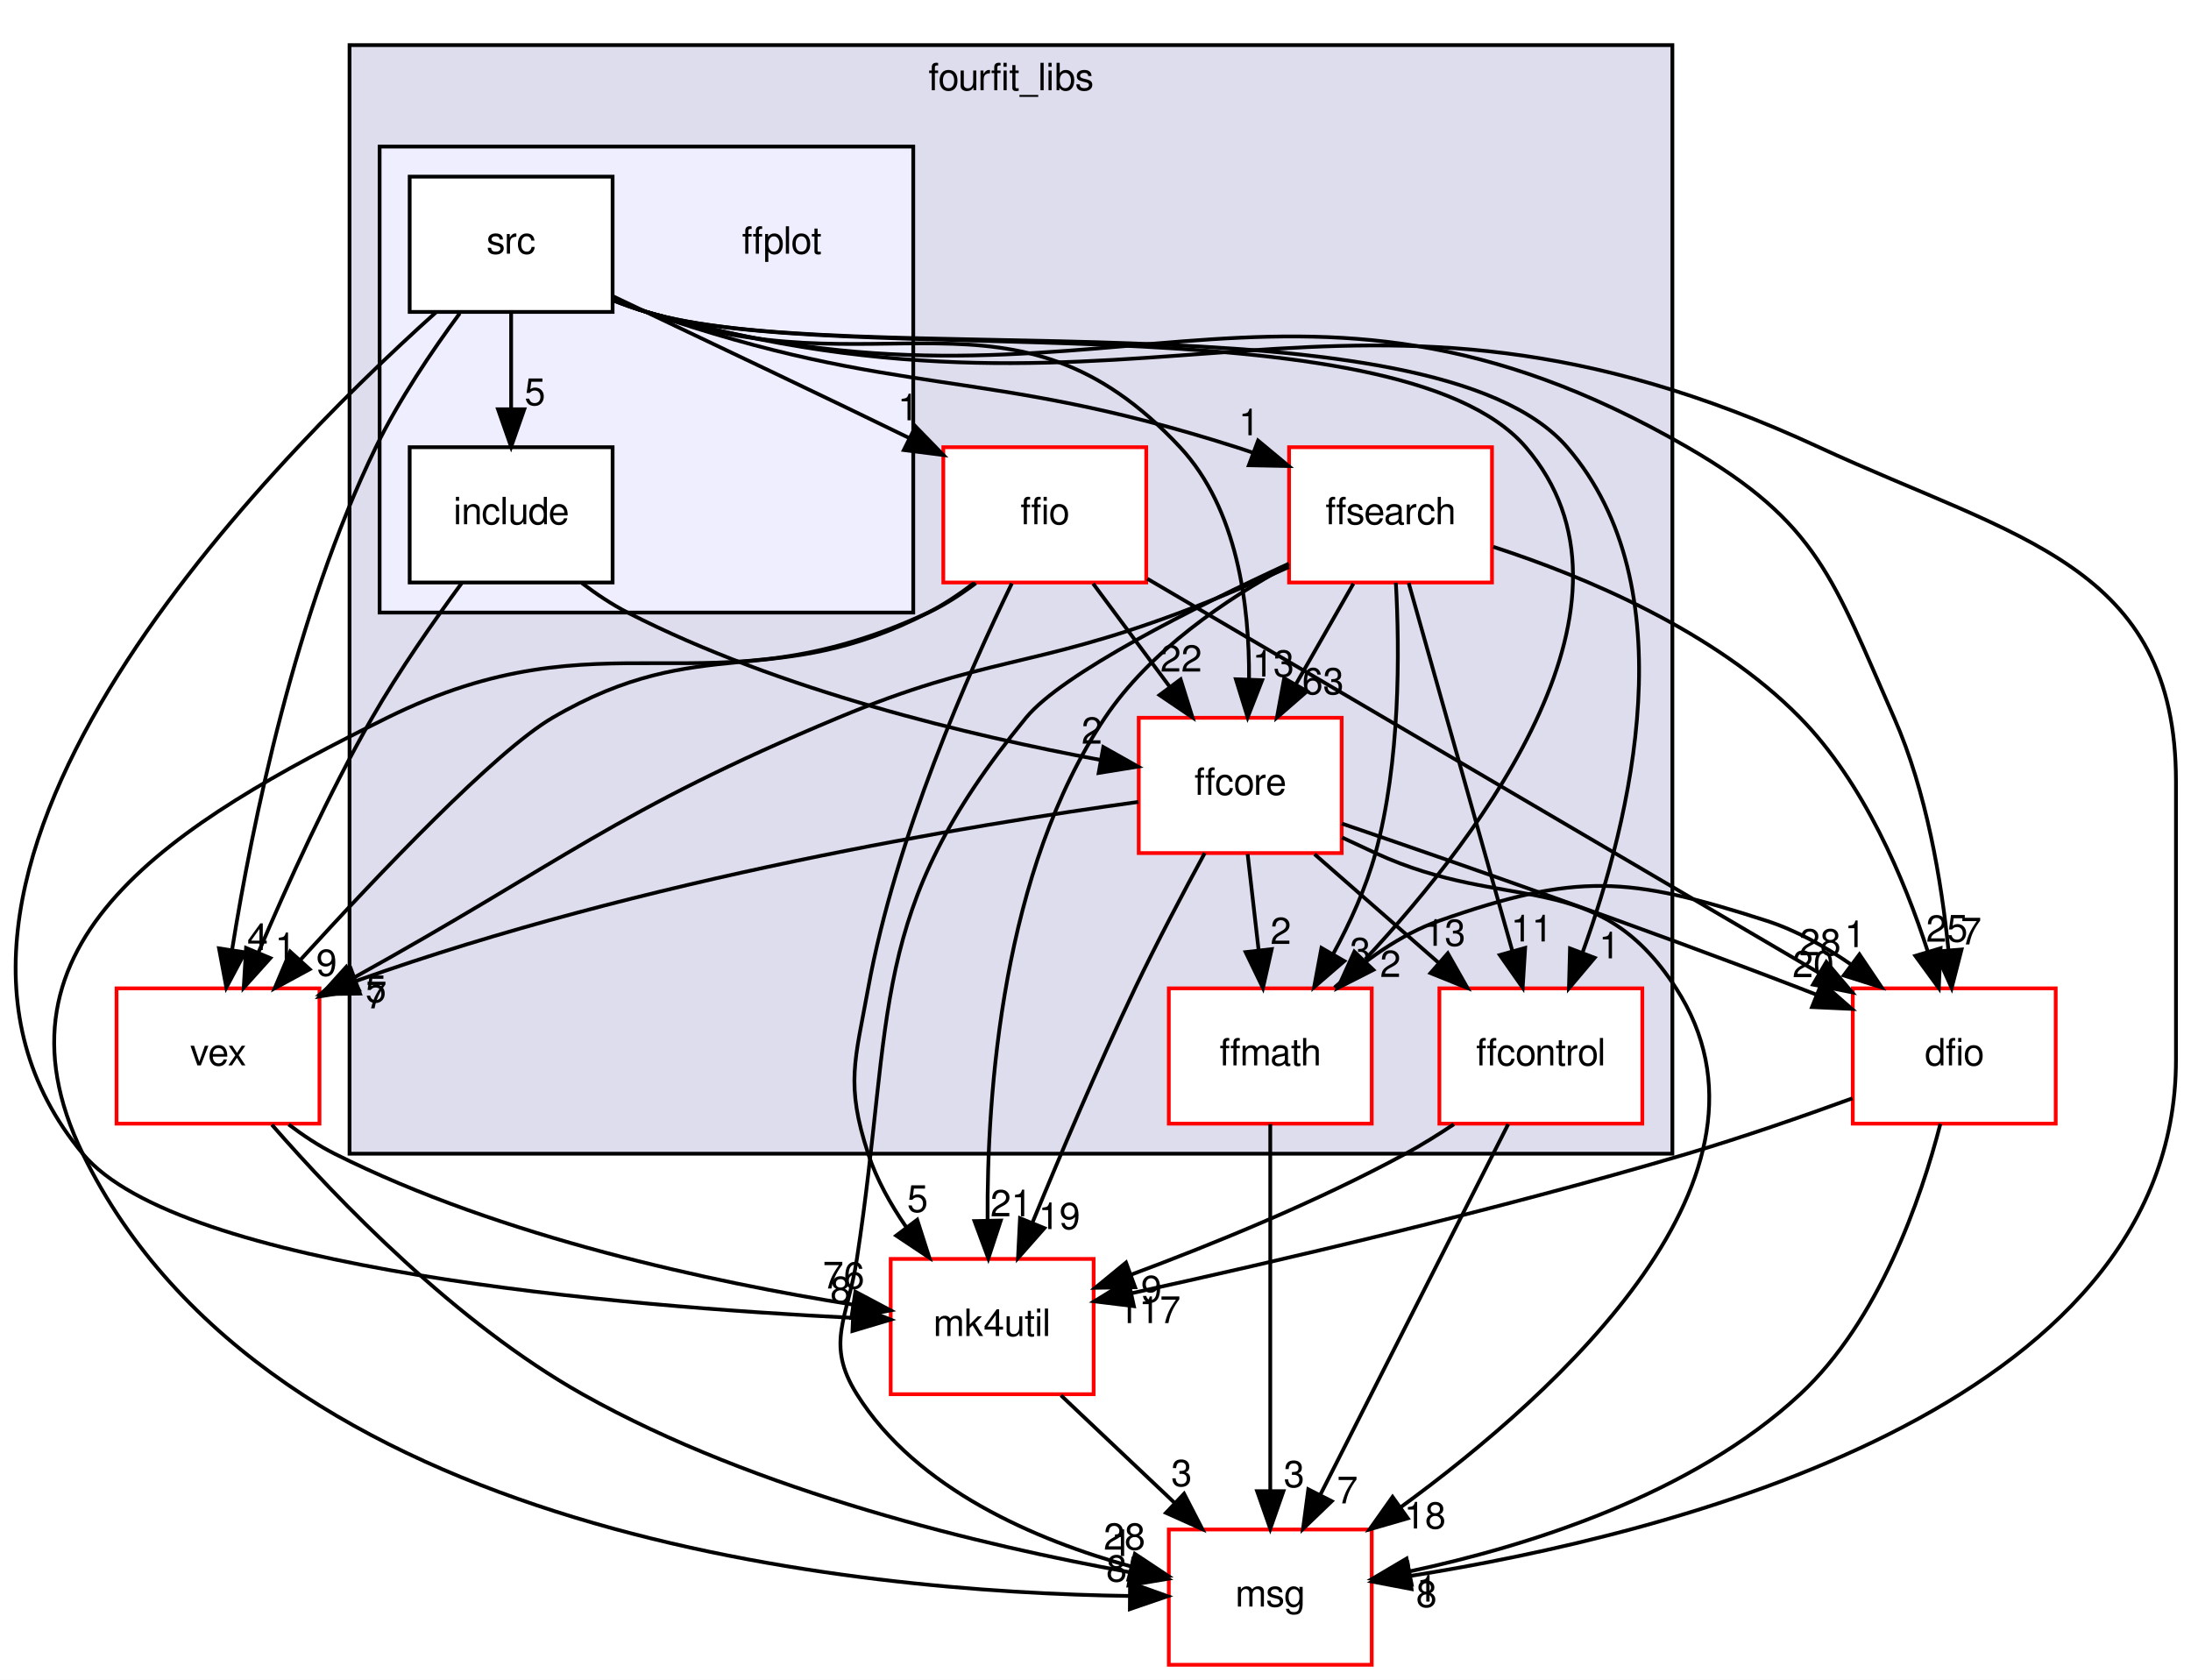
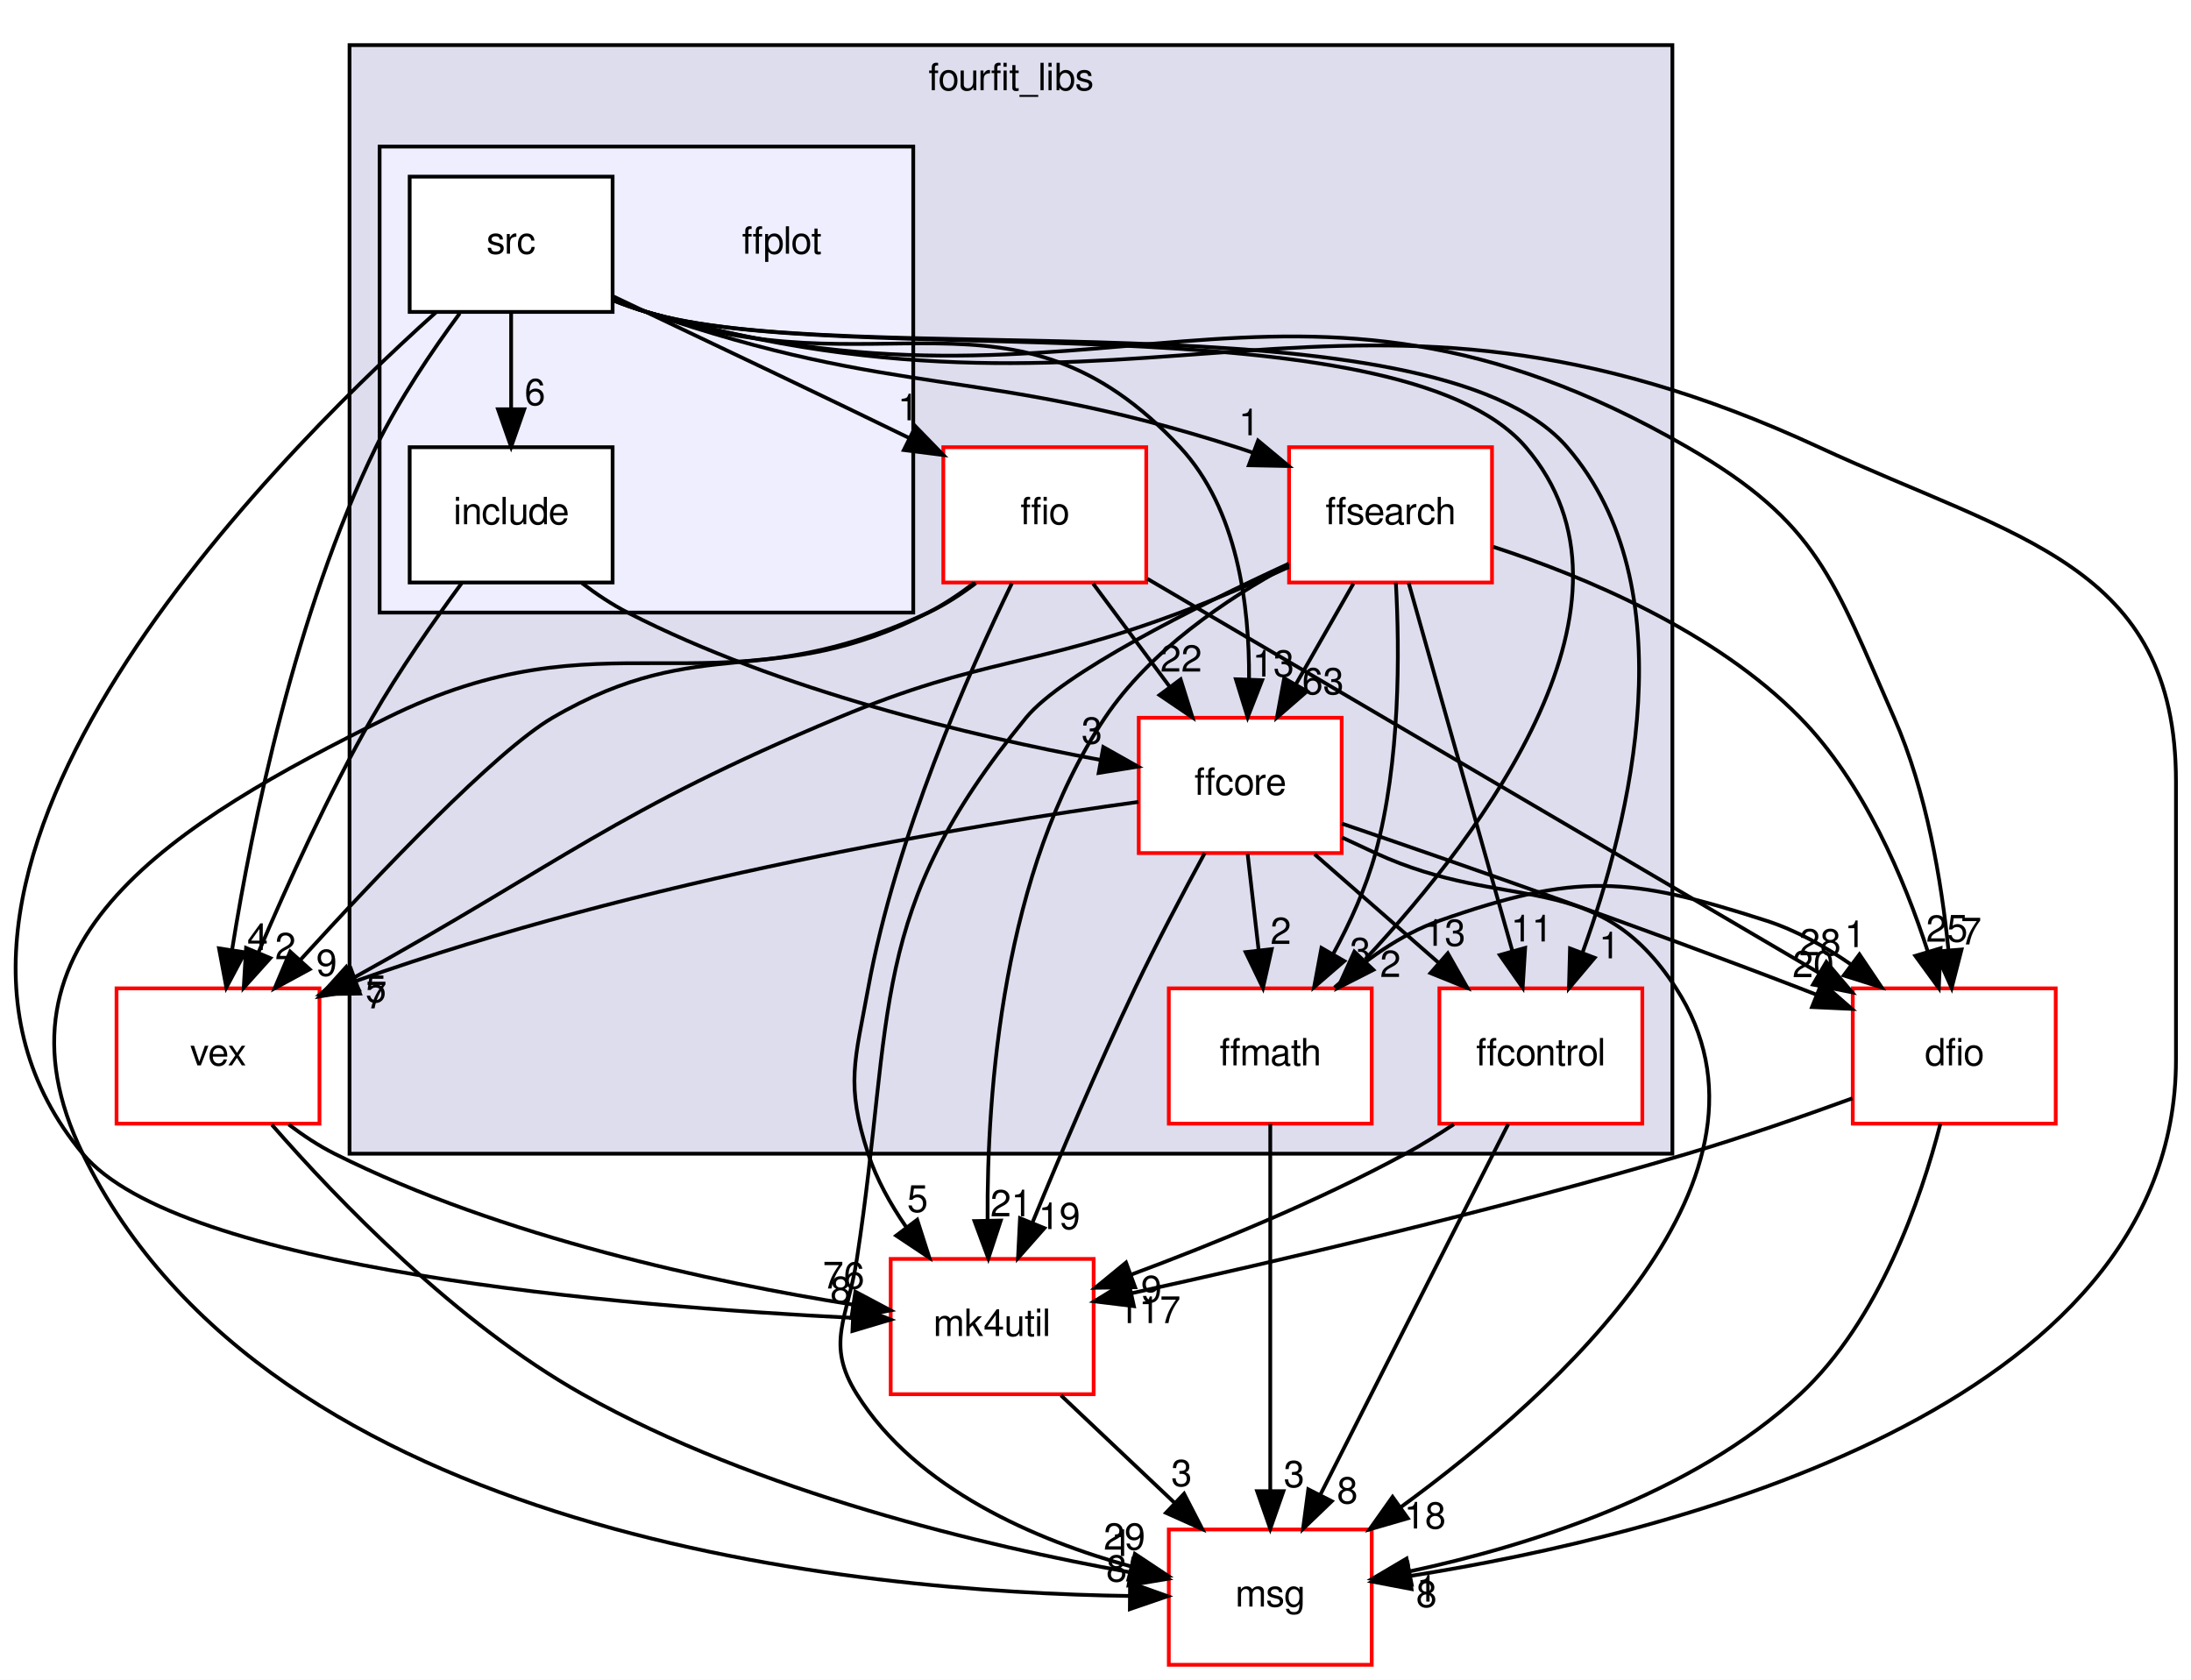
<svg xmlns="http://www.w3.org/2000/svg" xmlns:xlink="http://www.w3.org/1999/xlink" width="583pt" height="447pt" viewBox="0.00 0.00 583.01 447.00">
  <g id="graph0" class="graph" transform="scale(1 1) rotate(0) translate(4 443)">
    <polygon fill="white" stroke="transparent" points="-4,4 -4,-443 579.01,-443 579.01,4 -4,4" />
    <g id="clust1" class="cluster">
      <g id="a_clust1">
        <a xlink:href="dir_9ef7e4ca5af767b4d78801a8e1d37f3e.html" target="_top" xlink:title="fourfit_libs">
          <polygon fill="#ddddee" stroke="black" points="89.01,-136 89.01,-431 441.01,-431 441.01,-136 89.01,-136" />
          <text text-anchor="middle" x="265.01" y="-419" font-family="FreeSans" font-size="10.00">fourfit_libs</text>
        </a>
      </g>
    </g>
    <g id="clust2" class="cluster">
      <g id="a_clust2">
        <a xlink:href="dir_de95cbaa0f0c0c60f30a64ffd12dfdd2.html" target="_top">
          <polygon fill="#eeeeff" stroke="black" points="97.01,-280 97.01,-404 239.01,-404 239.01,-280 97.01,-280" />
        </a>
      </g>
    </g>
    <g id="node1" class="node">
      <g id="a_node1">
        <a xlink:href="dir_0908837483934fe24781ea7898fec311.html" target="_top" xlink:title="ffcore">
          <polygon fill="white" stroke="red" points="353.01,-252 299.01,-252 299.01,-216 353.01,-216 353.01,-252" />
          <text text-anchor="middle" x="326.01" y="-231.5" font-family="FreeSans" font-size="10.00">ffcore</text>
        </a>
      </g>
    </g>
    <g id="node2" class="node">
      <g id="a_node2">
        <a xlink:href="dir_85c02f264b7a99962a0503cb6605bebc.html" target="_top" xlink:title="ffmath">
          <polygon fill="white" stroke="red" points="361.01,-180 307.01,-180 307.01,-144 361.01,-144 361.01,-180" />
          <text text-anchor="middle" x="334.01" y="-159.5" font-family="FreeSans" font-size="10.00">ffmath</text>
        </a>
      </g>
    </g>
    <g id="edge34" class="edge">
      <path fill="none" stroke="black" d="M327.99,-215.7C328.87,-207.98 329.93,-198.71 330.92,-190.11" />
      <polygon fill="black" stroke="black" points="334.4,-190.44 332.06,-180.1 327.45,-189.64 334.4,-190.44" />
      <g id="a_edge34-headlabel">
        <a xlink:href="dir_000047_000037.html" target="_top" xlink:title="2">
          <text text-anchor="middle" x="336.81" y="-191.83" font-family="FreeSans" font-size="10.00">2</text>
        </a>
      </g>
    </g>
    <g id="node5" class="node">
      <g id="a_node5">
        <a xlink:href="dir_f79eaa419c9665ed0522066c5c6851c4.html" target="_top" xlink:title="ffcontrol">
          <polygon fill="white" stroke="red" points="433.01,-180 379.01,-180 379.01,-144 433.01,-144 433.01,-180" />
          <text text-anchor="middle" x="406.01" y="-159.5" font-family="FreeSans" font-size="10.00">ffcontrol</text>
        </a>
      </g>
    </g>
    <g id="edge30" class="edge">
      <path fill="none" stroke="black" d="M345.79,-215.7C355.77,-206.97 368.03,-196.24 378.87,-186.75" />
      <polygon fill="black" stroke="black" points="381.25,-189.32 386.47,-180.1 376.64,-184.06 381.25,-189.32" />
      <g id="a_edge30-headlabel">
        <a xlink:href="dir_000047_000054.html" target="_top" xlink:title="13">
          <text text-anchor="middle" x="380.41" y="-191.33" font-family="FreeSans" font-size="10.00">13</text>
        </a>
      </g>
    </g>
    <g id="node9" class="node">
      <g id="a_node9">
        <a xlink:href="dir_64078e4dd55db1ba2b4e557207803e4b.html" target="_top" xlink:title="vex">
          <polygon fill="white" stroke="red" points="81.01,-180 27.01,-180 27.01,-144 81.01,-144 81.01,-180" />
          <text text-anchor="middle" x="54.01" y="-159.5" font-family="FreeSans" font-size="10.00">vex</text>
        </a>
      </g>
    </g>
    <g id="edge33" class="edge">
      <path fill="none" stroke="black" d="M298.91,-229.61C255.4,-223.63 167.42,-209.31 90.94,-182.03" />
      <polygon fill="black" stroke="black" points="91.79,-178.61 81.2,-178.46 89.38,-185.18 91.79,-178.61" />
      <g id="a_edge33-headlabel">
        <a xlink:href="dir_000047_000044.html" target="_top" xlink:title="7">
          <text text-anchor="middle" x="96.14" y="-174.68" font-family="FreeSans" font-size="10.00">7</text>
        </a>
      </g>
    </g>
    <g id="node10" class="node">
      <g id="a_node10">
        <a xlink:href="dir_758df28fbdbb54fb46d6d3d6484a4984.html" target="_top" xlink:title="msg">
          <polygon fill="white" stroke="red" points="361.01,-36 307.01,-36 307.01,0 361.01,0 361.01,-36" />
          <text text-anchor="middle" x="334.01" y="-15.5" font-family="FreeSans" font-size="10.00">msg</text>
        </a>
      </g>
    </g>
    <g id="edge32" class="edge">
      <path fill="none" stroke="black" d="M353.12,-220.14C356.12,-218.73 359.13,-217.33 362.01,-216 397.42,-199.67 420.84,-212.74 442.01,-180 474.14,-130.32 411.23,-72.95 368.65,-41.88" />
      <polygon fill="black" stroke="black" points="370.61,-38.98 360.43,-36.03 366.55,-44.68 370.61,-38.98" />
      <g id="a_edge32-headlabel">
        <a xlink:href="dir_000047_000144.html" target="_top" xlink:title="18">
          <text text-anchor="middle" x="375.18" y="-36.26" font-family="FreeSans" font-size="10.00">18</text>
        </a>
      </g>
    </g>
    <g id="node11" class="node">
      <g id="a_node11">
        <a xlink:href="dir_db8d68003073a61b7114dbc4f792cfed.html" target="_top" xlink:title="dfio">
          <polygon fill="white" stroke="red" points="543.01,-180 489.01,-180 489.01,-144 543.01,-144 543.01,-180" />
          <text text-anchor="middle" x="516.01" y="-159.5" font-family="FreeSans" font-size="10.00">dfio</text>
        </a>
      </g>
    </g>
    <g id="edge31" class="edge">
      <path fill="none" stroke="black" d="M353.08,-223.84C383.06,-213.59 432.74,-196.27 475.01,-180 476.41,-179.46 477.83,-178.91 479.25,-178.35" />
      <polygon fill="black" stroke="black" points="480.77,-181.51 488.75,-174.54 478.16,-175.02 480.77,-181.51" />
      <g id="a_edge31-headlabel">
        <a xlink:href="dir_000047_000024.html" target="_top" xlink:title="20">
          <text text-anchor="middle" x="478.49" y="-182.99" font-family="FreeSans" font-size="10.00">20</text>
        </a>
      </g>
    </g>
    <g id="node12" class="node">
      <g id="a_node12">
        <a xlink:href="dir_cb2d4e92f47691559fc9d122a5e37fac.html" target="_top" xlink:title="mk4util">
          <polygon fill="white" stroke="red" points="287.01,-108 233.01,-108 233.01,-72 287.01,-72 287.01,-108" />
          <text text-anchor="middle" x="260.01" y="-87.5" font-family="FreeSans" font-size="10.00">mk4util</text>
        </a>
      </g>
    </g>
    <g id="edge29" class="edge">
      <path fill="none" stroke="black" d="M316.57,-216C310.96,-205.69 303.84,-192.21 298.01,-180 288.18,-159.37 278.07,-135.53 270.75,-117.72" />
      <polygon fill="black" stroke="black" points="273.9,-116.19 266.89,-108.25 267.42,-118.83 273.9,-116.19" />
      <g id="a_edge29-headlabel">
        <a xlink:href="dir_000047_000014.html" target="_top" xlink:title="19">
          <text text-anchor="middle" x="277.89" y="-115.94" font-family="FreeSans" font-size="10.00">19</text>
        </a>
      </g>
    </g>
    <g id="edge28" class="edge">
      <path fill="none" stroke="black" d="M334.01,-143.87C334.01,-119.67 334.01,-75.21 334.01,-46.39" />
      <polygon fill="black" stroke="black" points="337.51,-46.19 334.01,-36.19 330.51,-46.19 337.51,-46.19" />
      <g id="a_edge28-headlabel">
        <a xlink:href="dir_000037_000144.html" target="_top" xlink:title="3">
          <text text-anchor="middle" x="340.35" y="-47.28" font-family="FreeSans" font-size="10.00">3</text>
        </a>
      </g>
    </g>
    <g id="edge27" class="edge">
      <path fill="none" stroke="black" d="M351.1,-180.22C358.86,-187.2 368.63,-194.36 379.01,-198 415.5,-210.8 429.21,-209.87 466.01,-198 473.89,-195.46 481.57,-191.17 488.45,-186.42" />
      <polygon fill="black" stroke="black" points="490.79,-189.04 496.7,-180.25 486.6,-183.43 490.79,-189.04" />
      <g id="a_edge27-headlabel">
        <a xlink:href="dir_000037_000024.html" target="_top" xlink:title="1">
          <text text-anchor="middle" x="489.61" y="-190.97" font-family="FreeSans" font-size="10.00">1</text>
        </a>
      </g>
    </g>
    <g id="node3" class="node">
      <g id="a_node3">
        <a xlink:href="dir_86b85e15943ea3cbc40c546f382f4970.html" target="_top" xlink:title="ffsearch">
          <polygon fill="white" stroke="red" points="393.01,-324 339.01,-324 339.01,-288 393.01,-288 393.01,-324" />
          <text text-anchor="middle" x="366.01" y="-303.5" font-family="FreeSans" font-size="10.00">ffsearch</text>
        </a>
      </g>
    </g>
    <g id="edge15" class="edge">
      <path fill="none" stroke="black" d="M356.13,-287.7C351.53,-279.64 345.95,-269.89 340.86,-260.98" />
      <polygon fill="black" stroke="black" points="343.79,-259.05 335.79,-252.1 337.71,-262.52 343.79,-259.05" />
      <g id="a_edge15-headlabel">
        <a xlink:href="dir_000027_000047.html" target="_top" xlink:title="63">
          <text text-anchor="middle" x="348.04" y="-258.26" font-family="FreeSans" font-size="10.00">63</text>
        </a>
      </g>
    </g>
    <g id="edge19" class="edge">
      <path fill="none" stroke="black" d="M367.43,-287.93C368.44,-269.76 368.63,-240.33 362.01,-216 359.51,-206.81 355.22,-197.41 350.74,-189.13" />
      <polygon fill="black" stroke="black" points="353.7,-187.26 345.68,-180.33 347.63,-190.75 353.7,-187.26" />
      <g id="a_edge19-headlabel">
        <a xlink:href="dir_000027_000037.html" target="_top" xlink:title="3">
          <text text-anchor="middle" x="357.95" y="-186.46" font-family="FreeSans" font-size="10.00">3</text>
        </a>
      </g>
    </g>
    <g id="edge18" class="edge">
      <path fill="none" stroke="black" d="M370.84,-287.87C377.69,-263.56 390.29,-218.82 398.41,-190.01" />
      <polygon fill="black" stroke="black" points="401.83,-190.76 401.17,-180.19 395.09,-188.87 401.83,-190.76" />
      <g id="a_edge18-headlabel">
        <a xlink:href="dir_000027_000054.html" target="_top" xlink:title="11">
          <text text-anchor="middle" x="403.59" y="-192.49" font-family="FreeSans" font-size="10.00">11</text>
        </a>
      </g>
    </g>
    <g id="edge13" class="edge">
      <path fill="none" stroke="black" d="M338.95,-292.12C329.85,-288.01 319.58,-283.59 310.01,-280 270.4,-265.13 258.06,-268.31 219.01,-252 159.68,-227.21 145.74,-213.62 89.99,-182.74" />
      <polygon fill="black" stroke="black" points="91.51,-179.59 81.06,-177.85 88.14,-185.72 91.51,-179.59" />
      <g id="a_edge13-headlabel">
        <a xlink:href="dir_000027_000044.html" target="_top" xlink:title="5">
          <text text-anchor="middle" x="96.03" y="-176.33" font-family="FreeSans" font-size="10.00">5</text>
        </a>
      </g>
    </g>
    <g id="edge16" class="edge">
      <path fill="none" stroke="black" d="M338.96,-293.02C313.76,-281.39 278.69,-263.8 269.01,-252 226.5,-200.15 234.13,-174.28 224.01,-108 221.6,-92.18 215.5,-85.55 224.01,-72 239.94,-46.65 271.78,-33.13 297.12,-26.12" />
      <polygon fill="black" stroke="black" points="297.99,-29.51 306.82,-23.65 296.27,-22.72 297.99,-29.51" />
      <g id="a_edge16-headlabel">
-         <a xlink:href="dir_000027_000144.html" target="_top" xlink:title="28">
-           <text text-anchor="middle" x="295.21" y="-30.65" font-family="FreeSans" font-size="10.00">28</text>
+         <a xlink:href="dir_000027_000144.html" target="_top" xlink:title="29">
+           <text text-anchor="middle" x="295.21" y="-30.65" font-family="FreeSans" font-size="10.00">29</text>
        </a>
      </g>
    </g>
    <g id="edge17" class="edge">
      <path fill="none" stroke="black" d="M393.34,-297.49C417.5,-289.63 452.34,-275.15 475.01,-252 491.97,-234.69 502.74,-209.1 508.97,-189.8" />
      <polygon fill="black" stroke="black" points="512.37,-190.67 511.9,-180.08 505.66,-188.65 512.37,-190.67" />
      <g id="a_edge17-headlabel">
        <a xlink:href="dir_000027_000024.html" target="_top" xlink:title="25">
          <text text-anchor="middle" x="514.05" y="-192.43" font-family="FreeSans" font-size="10.00">25</text>
        </a>
      </g>
    </g>
    <g id="edge14" class="edge">
      <path fill="none" stroke="black" d="M338.86,-292.56C322.27,-283.59 302.01,-269.91 290.01,-252 262.74,-211.29 258.59,-152.42 258.79,-118.3" />
      <polygon fill="black" stroke="black" points="262.3,-118.21 258.99,-108.14 255.3,-118.07 262.3,-118.21" />
      <g id="a_edge14-headlabel">
        <a xlink:href="dir_000027_000014.html" target="_top" xlink:title="21">
          <text text-anchor="middle" x="265.07" y="-119.35" font-family="FreeSans" font-size="10.00">21</text>
        </a>
      </g>
    </g>
    <g id="node4" class="node">
      <g id="a_node4">
        <a xlink:href="dir_278308b947a9d3d19de751244af66d4b.html" target="_top" xlink:title="ffio">
          <polygon fill="white" stroke="red" points="301.01,-324 247.01,-324 247.01,-288 301.01,-288 301.01,-324" />
          <text text-anchor="middle" x="274.01" y="-303.5" font-family="FreeSans" font-size="10.00">ffio</text>
        </a>
      </g>
    </g>
    <g id="edge25" class="edge">
      <path fill="none" stroke="black" d="M286.87,-287.7C293.04,-279.39 300.55,-269.28 307.34,-260.14" />
      <polygon fill="black" stroke="black" points="310.15,-262.22 313.31,-252.1 304.54,-258.04 310.15,-262.22" />
      <g id="a_edge25-headlabel">
        <a xlink:href="dir_000071_000047.html" target="_top" xlink:title="22">
          <text text-anchor="middle" x="310.29" y="-264.3" font-family="FreeSans" font-size="10.00">22</text>
        </a>
      </g>
    </g>
    <g id="edge23" class="edge">
      <path fill="none" stroke="black" d="M255.18,-287.84C251.34,-284.93 247.19,-282.15 243.01,-280 201.99,-258.86 182.85,-275.3 143.01,-252 127.93,-243.18 96.96,-210.65 75.84,-187.47" />
      <polygon fill="black" stroke="black" points="78.4,-185.08 69.09,-180.02 73.21,-189.78 78.4,-185.08" />
      <g id="a_edge23-headlabel">
        <a xlink:href="dir_000071_000044.html" target="_top" xlink:title="9">
          <text text-anchor="middle" x="82.91" y="-183.34" font-family="FreeSans" font-size="10.00">9</text>
        </a>
      </g>
    </g>
    <g id="edge22" class="edge">
      <path fill="none" stroke="black" d="M255.65,-287.82C251.71,-284.84 247.4,-282.04 243.01,-280 183.9,-252.5 157.45,-280.91 99.01,-252 42.65,-224.12 -9.56,-192.51 18.01,-136 67.9,-33.78 224.3,-19.34 296.64,-18.31" />
      <polygon fill="black" stroke="black" points="296.7,-21.81 306.68,-18.25 296.65,-14.81 296.7,-21.81" />
      <g id="a_edge22-headlabel">
        <a xlink:href="dir_000071_000144.html" target="_top" xlink:title="8">
          <text text-anchor="middle" x="293.12" y="-22.17" font-family="FreeSans" font-size="10.00">8</text>
        </a>
      </g>
    </g>
    <g id="edge24" class="edge">
      <path fill="none" stroke="black" d="M301.3,-288.99C345.18,-263.24 431.39,-212.65 480.17,-184.03" />
      <polygon fill="black" stroke="black" points="481.97,-187.03 488.82,-178.95 478.43,-181 481.97,-187.03" />
      <g id="a_edge24-headlabel">
        <a xlink:href="dir_000071_000024.html" target="_top" xlink:title="28">
          <text text-anchor="middle" x="480.31" y="-188.8" font-family="FreeSans" font-size="10.00">28</text>
        </a>
      </g>
    </g>
    <g id="edge26" class="edge">
      <path fill="none" stroke="black" d="M265.25,-287.77C253.79,-264.17 234.31,-220.15 227.01,-180 223.52,-160.76 220.93,-154.59 227.01,-136 229.24,-129.2 232.93,-122.57 237.06,-116.59" />
      <polygon fill="black" stroke="black" points="240.06,-118.42 243.29,-108.33 234.47,-114.2 240.06,-118.42" />
      <g id="a_edge26-headlabel">
        <a xlink:href="dir_000071_000014.html" target="_top" xlink:title="5">
          <text text-anchor="middle" x="240.16" y="-120.5" font-family="FreeSans" font-size="10.00">5</text>
        </a>
      </g>
    </g>
    <g id="edge21" class="edge">
      <path fill="none" stroke="black" d="M397.33,-143.87C384.9,-119.35 361.92,-74.03 347.33,-45.26" />
      <polygon fill="black" stroke="black" points="350.37,-43.53 342.73,-36.19 344.13,-46.69 350.37,-43.53" />
      <g id="a_edge21-headlabel">
-         <a xlink:href="dir_000054_000144.html" target="_top" xlink:title="7">
-           <text text-anchor="middle" x="354.53" y="-42.95" font-family="FreeSans" font-size="10.00">7</text>
+         <a xlink:href="dir_000054_000144.html" target="_top" xlink:title="8">
+           <text text-anchor="middle" x="354.53" y="-42.95" font-family="FreeSans" font-size="10.00">8</text>
        </a>
      </g>
    </g>
    <g id="edge20" class="edge">
      <path fill="none" stroke="black" d="M382.86,-143.83C378.68,-141.05 374.29,-138.32 370.01,-136 346.59,-123.27 318.79,-111.93 296.99,-103.82" />
      <polygon fill="black" stroke="black" points="298.04,-100.47 287.44,-100.32 295.63,-107.04 298.04,-100.47" />
      <g id="a_edge20-headlabel">
        <a xlink:href="dir_000054_000014.html" target="_top" xlink:title="9">
          <text text-anchor="middle" x="302.39" y="-96.54" font-family="FreeSans" font-size="10.00">9</text>
        </a>
      </g>
    </g>
    <g id="node6" class="node">
      <text text-anchor="middle" x="204.01" y="-375.5" font-family="FreeSans" font-size="10.00">ffplot</text>
    </g>
    <g id="node7" class="node">
      <g id="a_node7">
        <a xlink:href="dir_0057024deded2ff24003f61a80827c99.html" target="_top" xlink:title="include">
          <polygon fill="white" stroke="black" points="159.01,-324 105.01,-324 105.01,-288 159.01,-288 159.01,-324" />
          <text text-anchor="middle" x="132.01" y="-303.5" font-family="FreeSans" font-size="10.00">include</text>
        </a>
      </g>
    </g>
    <g id="edge36" class="edge">
      <path fill="none" stroke="black" d="M150.85,-287.83C154.68,-284.92 158.83,-282.15 163.01,-280 203.49,-259.23 254.69,-247.12 288.8,-240.79" />
      <polygon fill="black" stroke="black" points="289.58,-244.21 298.81,-239.01 288.35,-237.32 289.58,-244.21" />
      <g id="a_edge36-headlabel">
-         <a xlink:href="dir_000088_000047.html" target="_top" xlink:title="2">
-           <text text-anchor="middle" x="286.54" y="-245.13" font-family="FreeSans" font-size="10.00">2</text>
+         <a xlink:href="dir_000088_000047.html" target="_top" xlink:title="3">
+           <text text-anchor="middle" x="286.54" y="-245.13" font-family="FreeSans" font-size="10.00">3</text>
        </a>
      </g>
    </g>
    <g id="edge37" class="edge">
      <path fill="none" stroke="black" d="M118.87,-287.85C111.41,-277.71 102.16,-264.46 95.01,-252 83.38,-231.7 72.41,-207.53 64.75,-189.5" />
      <polygon fill="black" stroke="black" points="67.94,-188.05 60.86,-180.18 61.48,-190.75 67.94,-188.05" />
      <g id="a_edge37-headlabel">
-         <a xlink:href="dir_000088_000044.html" target="_top" xlink:title="1">
-           <text text-anchor="middle" x="71.95" y="-187.77" font-family="FreeSans" font-size="10.00">1</text>
+         <a xlink:href="dir_000088_000044.html" target="_top" xlink:title="2">
+           <text text-anchor="middle" x="71.95" y="-187.77" font-family="FreeSans" font-size="10.00">2</text>
        </a>
      </g>
    </g>
    <g id="node8" class="node">
      <g id="a_node8">
        <a xlink:href="dir_b4e48db5bc7dd3cb9cf33b7d54662e39.html" target="_top" xlink:title="src">
          <polygon fill="white" stroke="black" points="159.01,-396 105.01,-396 105.01,-360 159.01,-360 159.01,-396" />
          <text text-anchor="middle" x="132.01" y="-375.5" font-family="FreeSans" font-size="10.00">src</text>
        </a>
      </g>
    </g>
    <g id="edge2" class="edge">
      <path fill="none" stroke="black" d="M159.3,-363.45C162.21,-362.2 165.15,-361.03 168.01,-360 229.29,-338 265.63,-371.63 310.01,-324 325.28,-307.62 328.5,-281.88 328.36,-262.28" />
      <polygon fill="black" stroke="black" points="331.85,-261.99 327.99,-252.13 324.86,-262.25 331.85,-261.99" />
      <g id="a_edge2-headlabel">
        <a xlink:href="dir_000067_000047.html" target="_top" xlink:title="13">
          <text text-anchor="middle" x="334.82" y="-262.98" font-family="FreeSans" font-size="10.00">13</text>
        </a>
      </g>
    </g>
    <g id="edge6" class="edge">
      <path fill="none" stroke="black" d="M159.21,-363.16C162.13,-361.98 165.11,-360.89 168.01,-360 218.32,-344.61 367.76,-363.93 402.01,-324 437.04,-283.17 390.94,-221.68 359.28,-187.72" />
      <polygon fill="black" stroke="black" points="361.44,-184.92 351.99,-180.11 356.38,-189.76 361.44,-184.92" />
      <g id="a_edge6-headlabel">
        <a xlink:href="dir_000067_000037.html" target="_top" xlink:title="2">
          <text text-anchor="middle" x="365.98" y="-183.05" font-family="FreeSans" font-size="10.00">2</text>
        </a>
      </g>
    </g>
    <g id="edge7" class="edge">
      <path fill="none" stroke="black" d="M159.28,-363.38C162.19,-362.15 165.14,-360.99 168.01,-360 235.66,-336.58 256.82,-345.79 325.01,-324 326.44,-323.55 327.88,-323.06 329.33,-322.56" />
      <polygon fill="black" stroke="black" points="330.76,-325.76 338.9,-318.99 328.31,-319.2 330.76,-325.76" />
      <g id="a_edge7-headlabel">
        <a xlink:href="dir_000067_000027.html" target="_top" xlink:title="1">
          <text text-anchor="middle" x="328.38" y="-327.18" font-family="FreeSans" font-size="10.00">1</text>
        </a>
      </g>
    </g>
    <g id="edge3" class="edge">
      <path fill="none" stroke="black" d="M159.25,-364.1C184.14,-352.28 219.47,-335.49 237.84,-326.49" />
      <polygon fill="black" stroke="black" points="239.62,-329.52 247.01,-321.92 236.5,-323.25 239.62,-329.52" />
      <g id="a_edge3-headlabel">
        <a xlink:href="dir_000067_000071.html" target="_top" xlink:title="1">
          <text text-anchor="middle" x="237.67" y="-331.16" font-family="FreeSans" font-size="10.00">1</text>
        </a>
      </g>
    </g>
    <g id="edge10" class="edge">
      <path fill="none" stroke="black" d="M159.2,-363.14C162.13,-361.96 165.1,-360.88 168.01,-360 220.69,-344.08 377.04,-365.64 413.01,-324 445.14,-286.81 429.88,-224.85 417.14,-189.63" />
      <polygon fill="black" stroke="black" points="420.32,-188.13 413.49,-180.03 413.77,-190.62 420.32,-188.13" />
      <g id="a_edge10-headlabel">
        <a xlink:href="dir_000067_000054.html" target="_top" xlink:title="1">
          <text text-anchor="middle" x="424.25" y="-187.98" font-family="FreeSans" font-size="10.00">1</text>
        </a>
      </g>
    </g>
    <g id="edge1" class="edge">
      <path fill="none" stroke="black" d="M132.01,-359.7C132.01,-351.98 132.01,-342.71 132.01,-334.11" />
      <polygon fill="black" stroke="black" points="135.51,-334.1 132.01,-324.1 128.51,-334.1 135.51,-334.1" />
      <g id="a_edge1-headlabel">
-         <a xlink:href="dir_000067_000088.html" target="_top" xlink:title="5">
-           <text text-anchor="middle" x="138.35" y="-335.2" font-family="FreeSans" font-size="10.00">5</text>
+         <a xlink:href="dir_000067_000088.html" target="_top" xlink:title="6">
+           <text text-anchor="middle" x="138.35" y="-335.2" font-family="FreeSans" font-size="10.00">6</text>
        </a>
      </g>
    </g>
    <g id="edge4" class="edge">
      <path fill="none" stroke="black" d="M118.34,-359.63C110.96,-349.64 102.15,-336.6 96.01,-324 74.55,-279.89 63.08,-223.46 57.79,-190.47" />
      <polygon fill="black" stroke="black" points="61.2,-189.58 56.23,-180.22 54.28,-190.64 61.2,-189.58" />
      <g id="a_edge4-headlabel">
        <a xlink:href="dir_000067_000044.html" target="_top" xlink:title="4">
          <text text-anchor="middle" x="64.55" y="-190.21" font-family="FreeSans" font-size="10.00">4</text>
        </a>
      </g>
    </g>
    <g id="edge5" class="edge">
      <path fill="none" stroke="black" d="M159.17,-363.05C162.11,-361.88 165.09,-360.83 168.01,-360 302.24,-321.69 353.36,-382.68 480.01,-324 532.51,-299.68 575.01,-292.86 575.01,-235 575.01,-235 575.01,-235 575.01,-161 575.01,-67.65 439.15,-34.43 371.44,-23.67" />
      <polygon fill="black" stroke="black" points="371.6,-20.15 361.19,-22.13 370.56,-27.08 371.6,-20.15" />
      <g id="a_edge5-headlabel">
        <a xlink:href="dir_000067_000144.html" target="_top" xlink:title="8">
          <text text-anchor="middle" x="375.58" y="-15.38" font-family="FreeSans" font-size="10.00">8</text>
        </a>
      </g>
    </g>
    <g id="edge9" class="edge">
      <path fill="none" stroke="black" d="M159.19,-363.09C162.12,-361.92 165.1,-360.86 168.01,-360 287.15,-325.07 337.52,-386.1 445.01,-324 479.88,-303.86 483.77,-288.85 500.01,-252 508.65,-232.4 512.63,-208.41 514.46,-190.27" />
      <polygon fill="black" stroke="black" points="517.96,-190.35 515.32,-180.09 510.99,-189.76 517.96,-190.35" />
      <g id="a_edge9-headlabel">
        <a xlink:href="dir_000067_000024.html" target="_top" xlink:title="7">
          <text text-anchor="middle" x="520.49" y="-191.68" font-family="FreeSans" font-size="10.00">7</text>
        </a>
      </g>
    </g>
    <g id="edge8" class="edge">
      <path fill="none" stroke="black" d="M112,-359.89C65.36,-318 -42.19,-208.44 18.01,-136 43.64,-105.17 161.72,-95.36 222.95,-92.32" />
      <polygon fill="black" stroke="black" points="223.15,-95.81 232.98,-91.85 222.83,-88.82 223.15,-95.81" />
      <g id="a_edge8-headlabel">
        <a xlink:href="dir_000067_000014.html" target="_top" xlink:title="8">
          <text text-anchor="middle" x="219.69" y="-96.31" font-family="FreeSans" font-size="10.00">8</text>
        </a>
      </g>
    </g>
    <g id="edge11" class="edge">
      <path fill="none" stroke="black" d="M68.34,-143.71C85.86,-123.65 117.35,-90.93 151.01,-72 197.53,-45.85 258.1,-31.61 296.53,-24.65" />
      <polygon fill="black" stroke="black" points="297.5,-28.04 306.75,-22.88 296.3,-21.14 297.5,-28.04" />
      <g id="a_edge11-headlabel">
        <a xlink:href="dir_000044_000144.html" target="_top" xlink:title="1">
          <text text-anchor="middle" x="294.44" y="-28.95" font-family="FreeSans" font-size="10.00">1</text>
        </a>
      </g>
    </g>
    <g id="edge12" class="edge">
      <path fill="none" stroke="black" d="M72.82,-143.77C76.66,-140.86 80.81,-138.11 85.01,-136 129.54,-113.65 186.18,-101.71 222.76,-95.87" />
      <polygon fill="black" stroke="black" points="223.61,-99.28 232.97,-94.31 222.56,-92.36 223.61,-99.28" />
      <g id="a_edge12-headlabel">
        <a xlink:href="dir_000044_000014.html" target="_top" xlink:title="76">
          <text text-anchor="middle" x="220.49" y="-100.13" font-family="FreeSans" font-size="10.00">76</text>
        </a>
      </g>
    </g>
    <g id="edge39" class="edge">
      <path fill="none" stroke="black" d="M512.32,-143.93C507.19,-124.1 496.06,-91.58 475.01,-72 446.11,-45.11 402.28,-31.51 371.16,-24.87" />
      <polygon fill="black" stroke="black" points="371.63,-21.39 361.14,-22.87 370.27,-28.26 371.63,-21.39" />
      <g id="a_edge39-headlabel">
        <a xlink:href="dir_000024_000144.html" target="_top" xlink:title="1">
          <text text-anchor="middle" x="375.71" y="-16.81" font-family="FreeSans" font-size="10.00">1</text>
        </a>
      </g>
    </g>
    <g id="edge38" class="edge">
      <path fill="none" stroke="black" d="M488.91,-150.74C475.76,-145.95 459.67,-140.35 445.01,-136 394.33,-120.95 334.75,-107.14 297.19,-98.89" />
      <polygon fill="black" stroke="black" points="297.72,-95.43 287.2,-96.72 296.23,-102.27 297.72,-95.43" />
      <g id="a_edge38-headlabel">
        <a xlink:href="dir_000024_000014.html" target="_top" xlink:title="117">
          <text text-anchor="middle" x="301.83" y="-90.92" font-family="FreeSans" font-size="10.00">117</text>
        </a>
      </g>
    </g>
    <g id="edge35" class="edge">
      <path fill="none" stroke="black" d="M278.31,-71.7C287.45,-63.05 298.65,-52.45 308.61,-43.03" />
      <polygon fill="black" stroke="black" points="311.07,-45.52 315.93,-36.1 306.26,-40.43 311.07,-45.52" />
      <g id="a_edge35-headlabel">
        <a xlink:href="dir_000014_000144.html" target="_top" xlink:title="3">
          <text text-anchor="middle" x="310.41" y="-47.55" font-family="FreeSans" font-size="10.00">3</text>
        </a>
      </g>
    </g>
  </g>
</svg>
